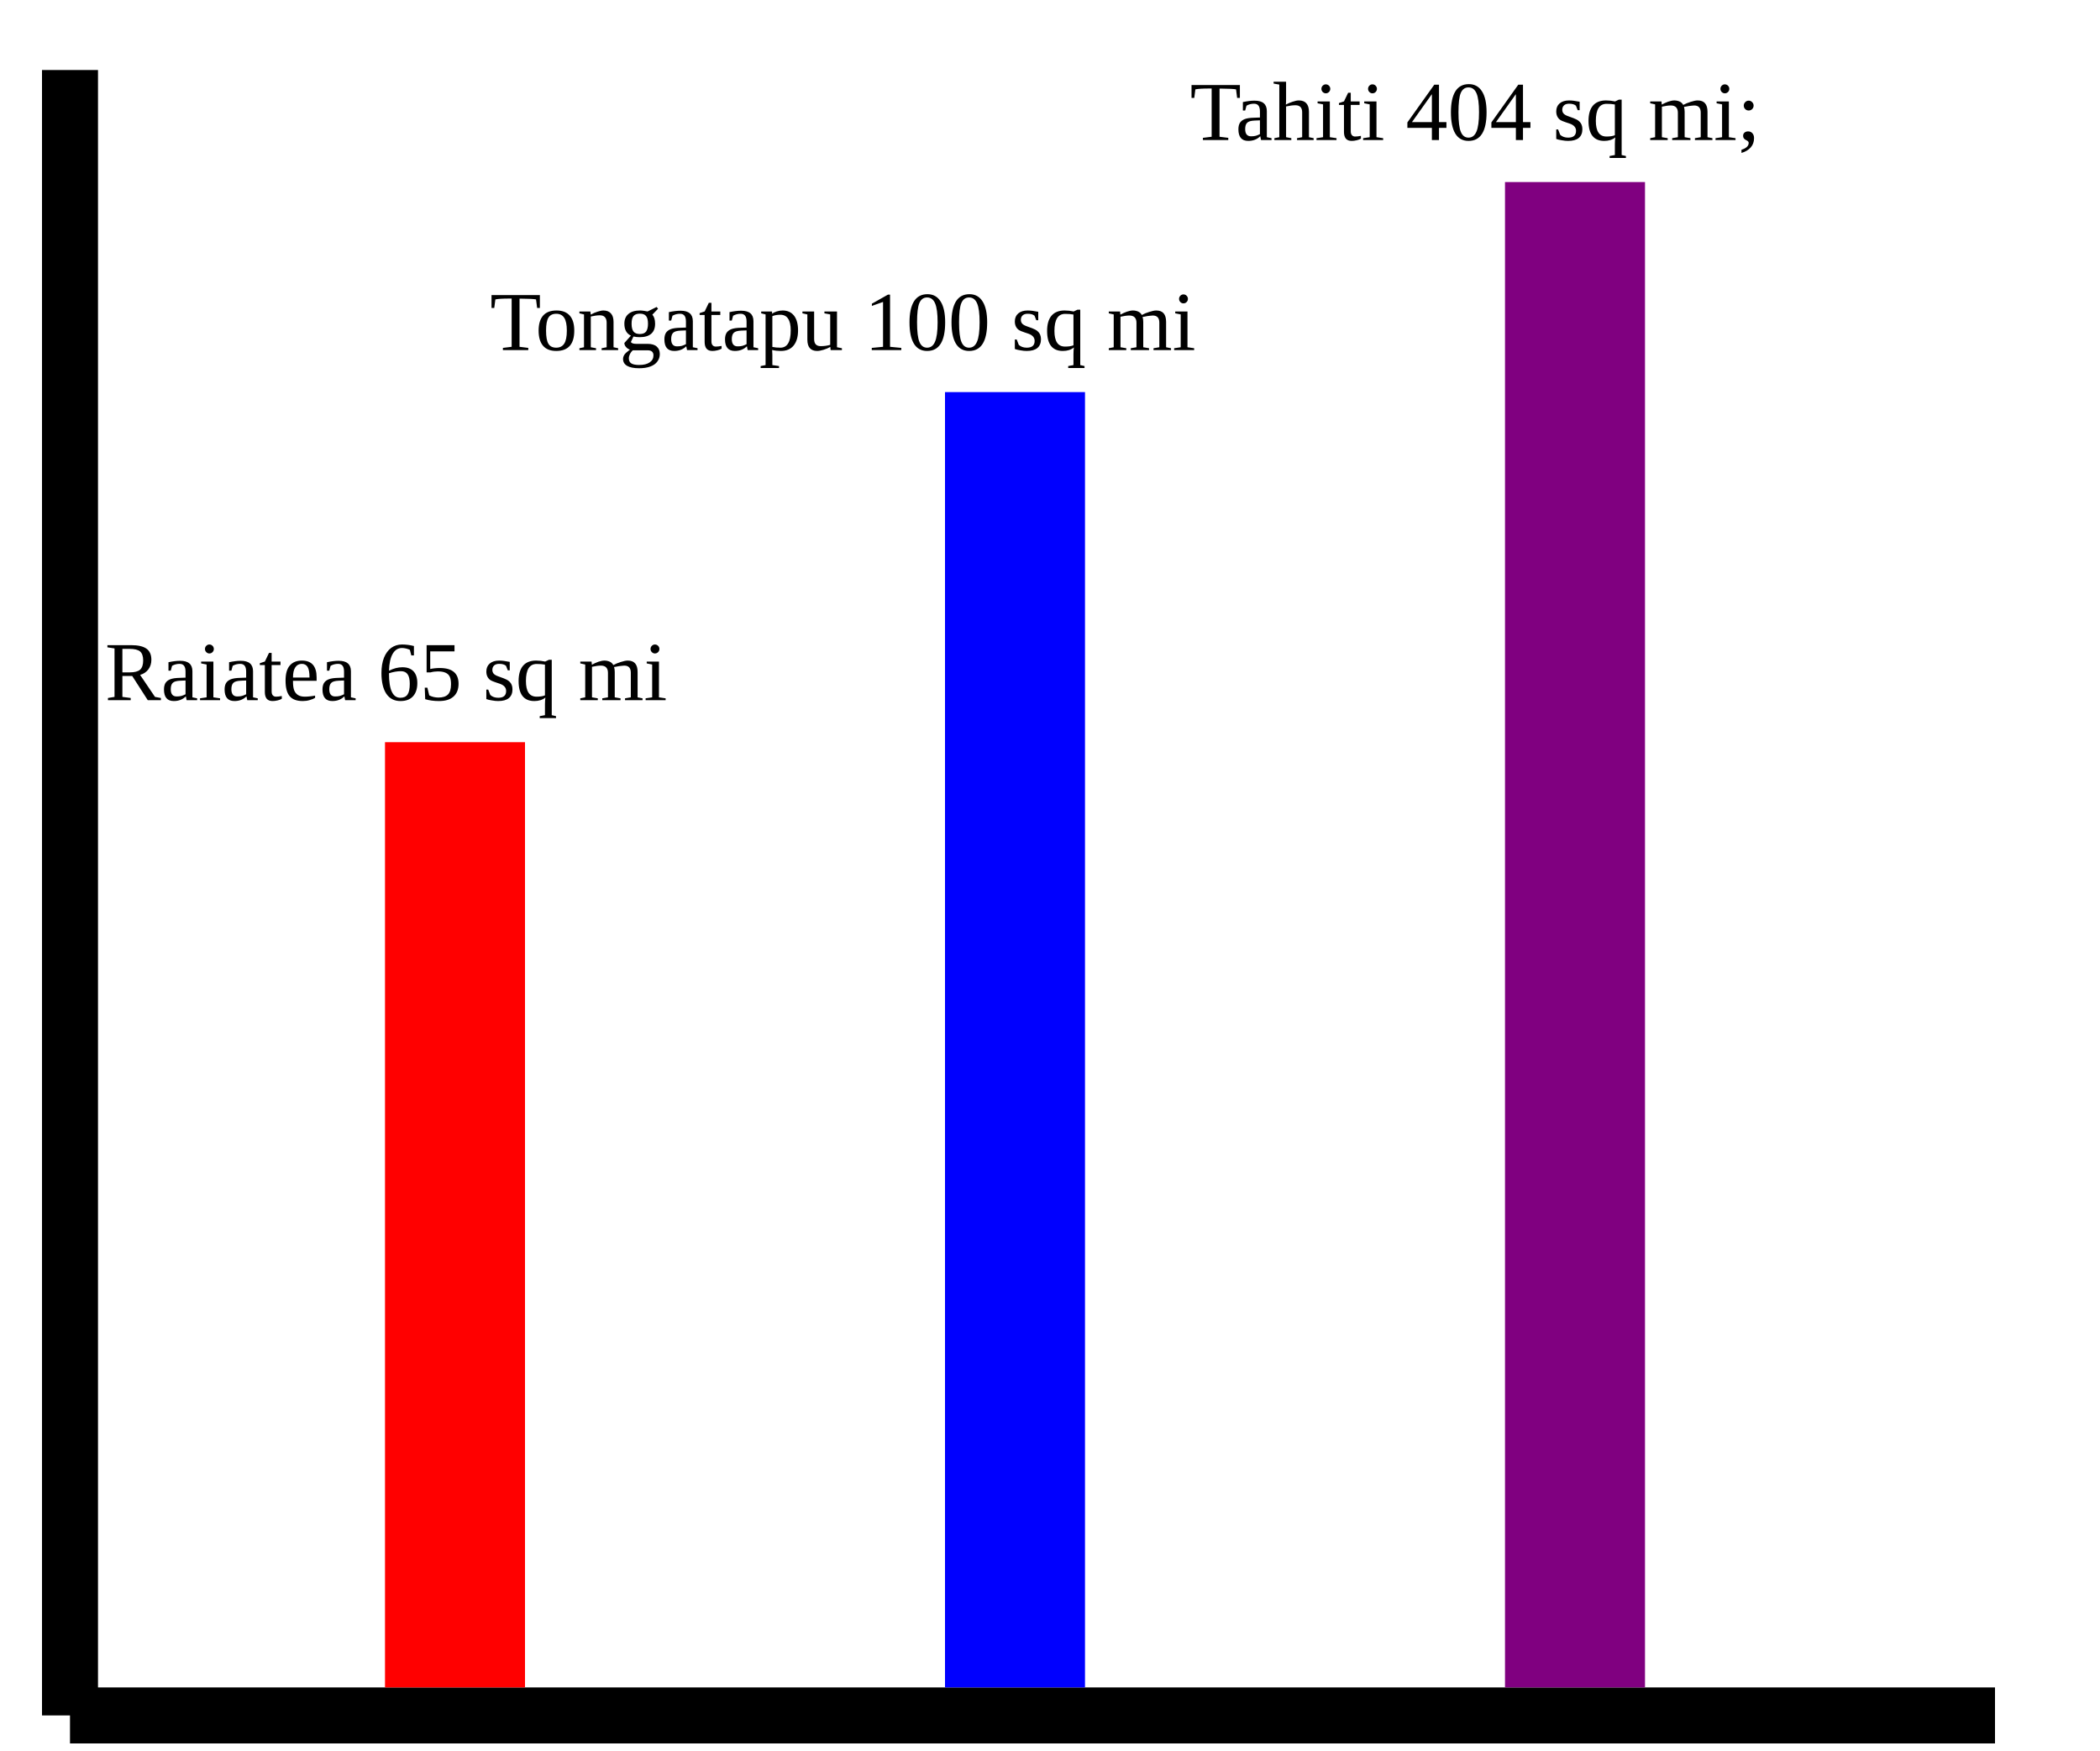
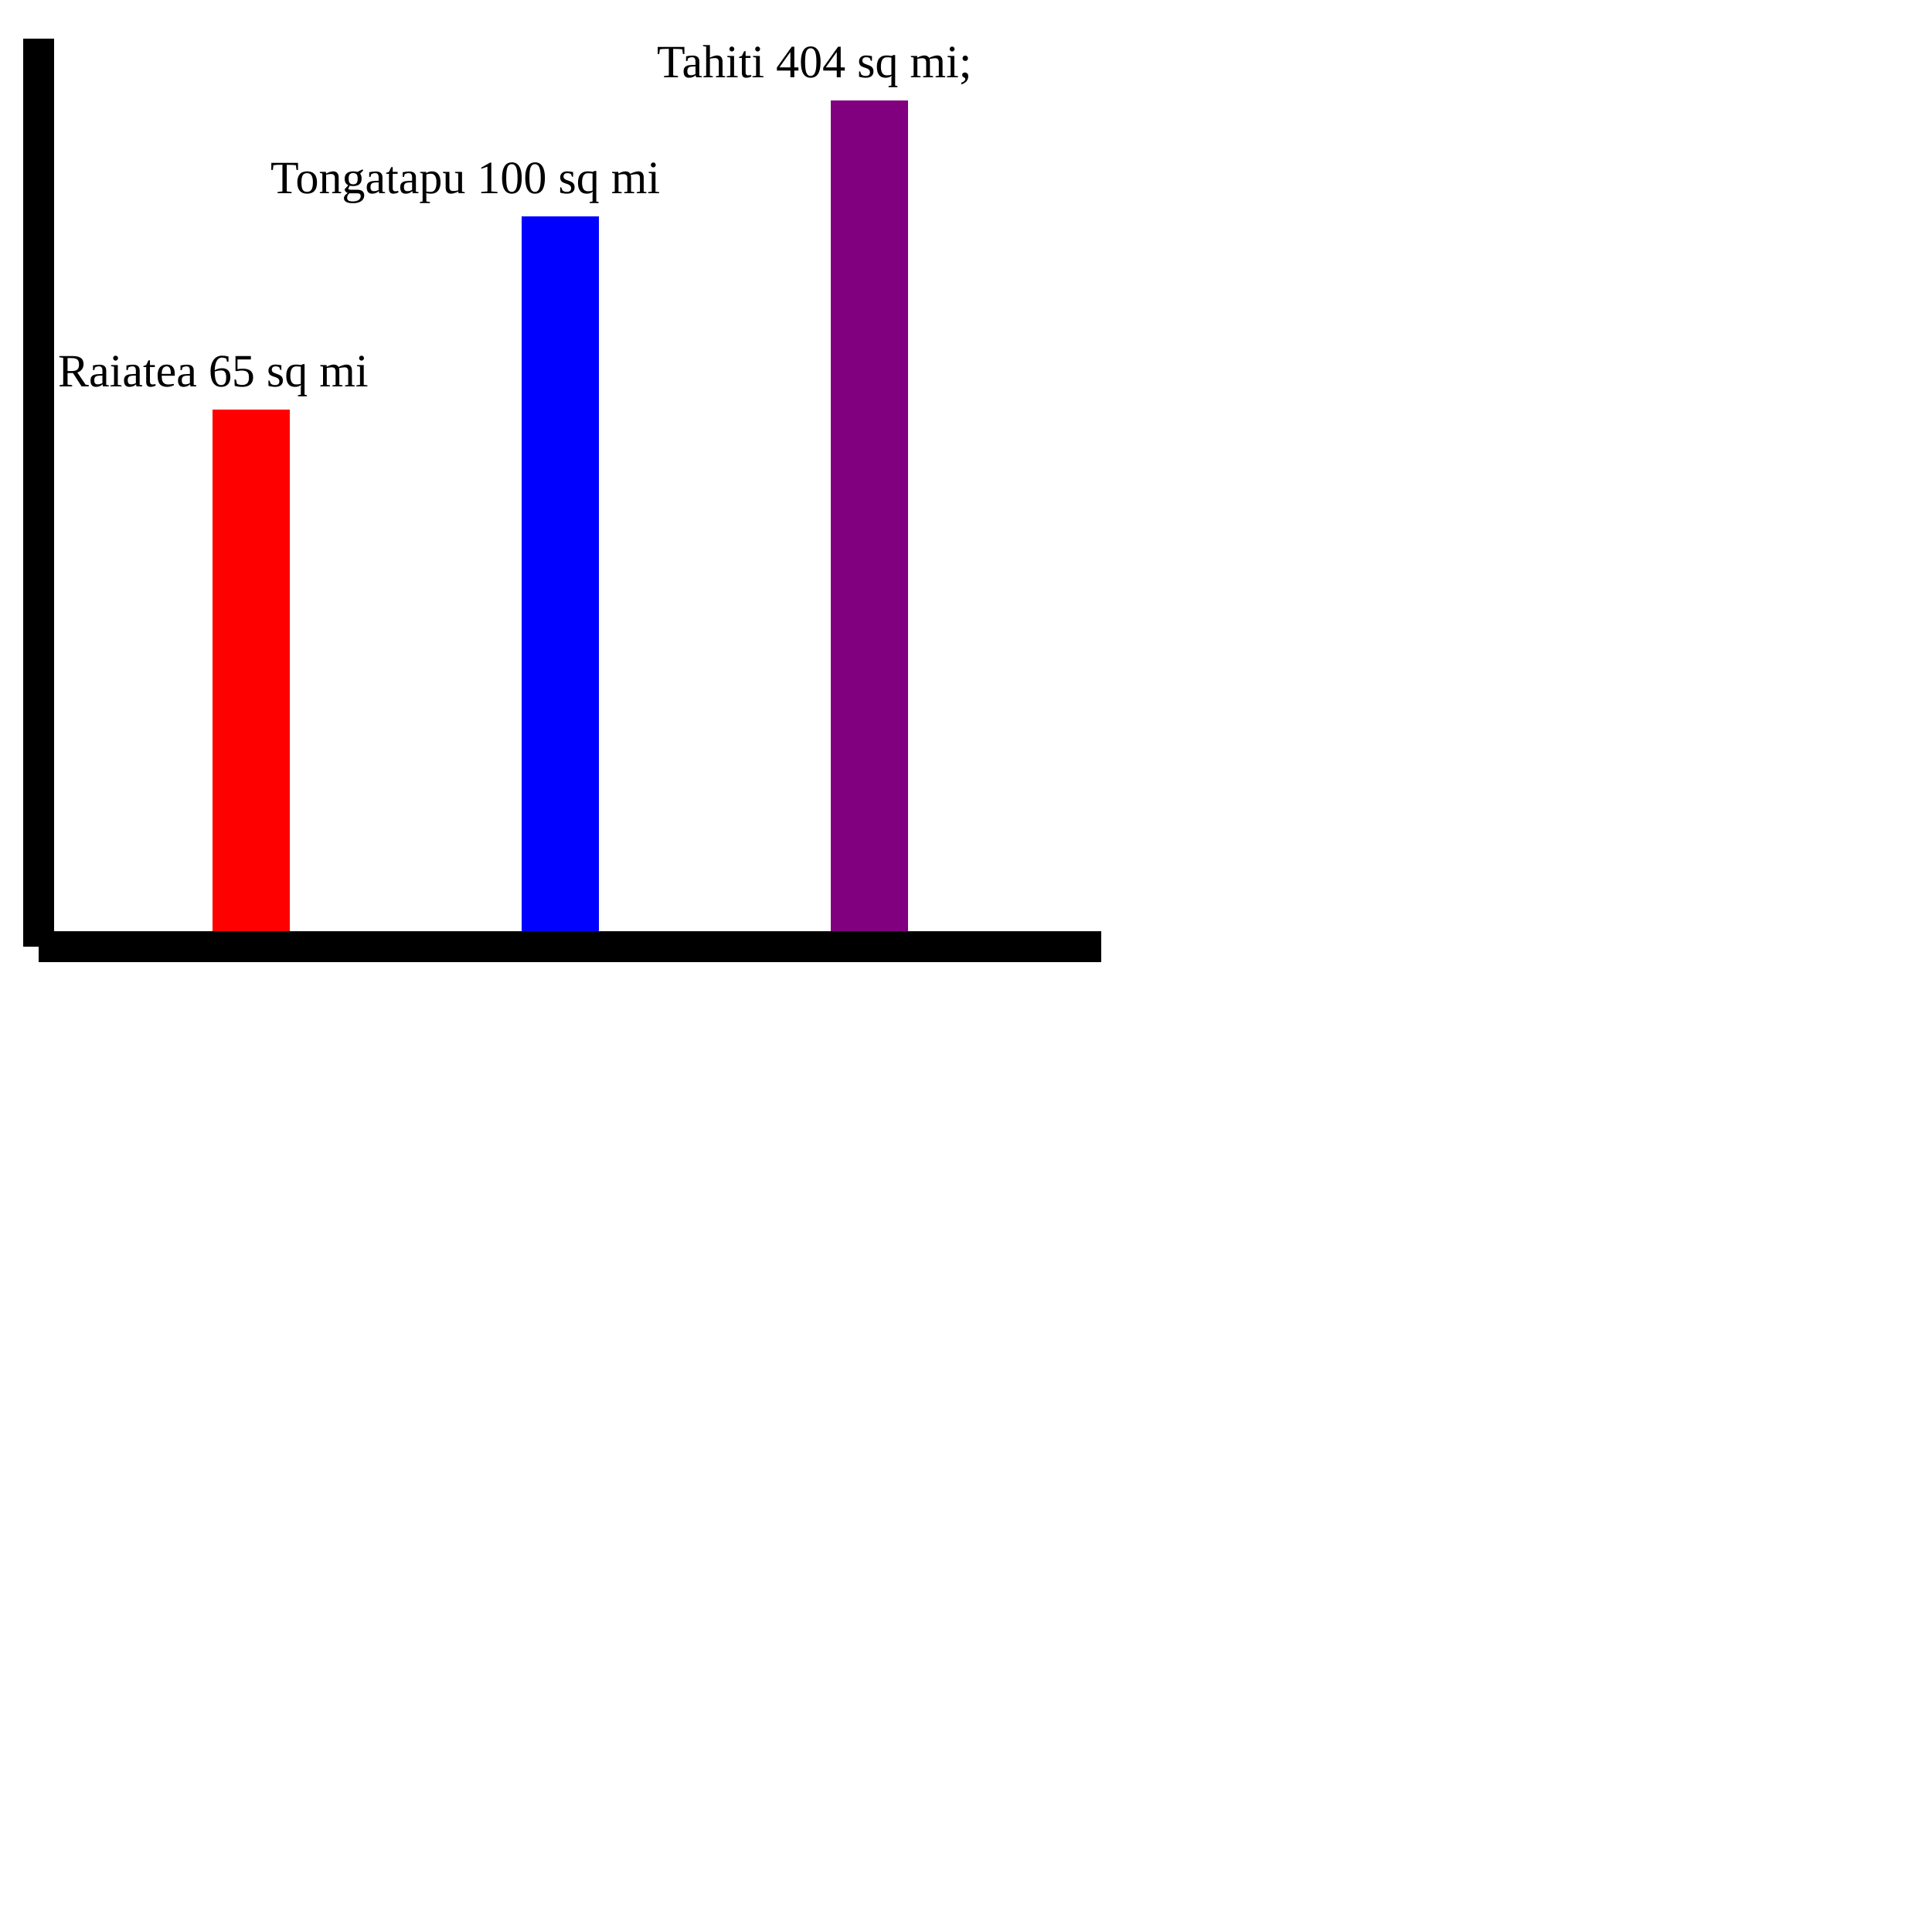
- <svg xmlns="http://www.w3.org/2000/svg" width="300" height="250">
+ <svg xmlns="http://www.w3.org/2000/svg" width="500" height="500">
  <g id="axes" transform="translate(5,5) rotate(0)" style="stroke:black;stroke-width:8">
    <animateMotion path="M0,0 q60,100 100, 0 q60,-20 100,0" begin="0s" dur="10s" repeatCount="indefinite" />
    <line x1="5" x2="5" y1="5" y2="240" />
    <line x1="5" x2="280" y1="240" y2="240" />
  </g>
  <g id="dataPoints" transform="translate(5,6)" style="stroke-width:20">
    <animateMotion path="M0,0 q60,100 100, 0 q60,-20 100,0" begin="0s" dur="10s" repeatCount="indefinite" />
    <line x1="60" x2="60" y1="100" y2="235" style="stroke:red" />
    <line x1="140" x2="140" y1="50" y2="235" style="stroke:blue" />
    <line x1="220" x2="220" y1="20" y2="235" style="stroke:purple" />
  </g>
  <g id="descriptions">
    <animateMotion path="M0,0 q60,100 100, 0 q60,-20 100,0" begin="0s" dur="10s" repeatCount="indefinite" />
    <text x="15" y="100">Raiatea 65 sq mi</text>
    <text x="70" y="50">Tongatapu 100 sq mi</text>
    <text x="170" y="20">Tahiti 404 sq mi;</text>
  </g>
</svg>
